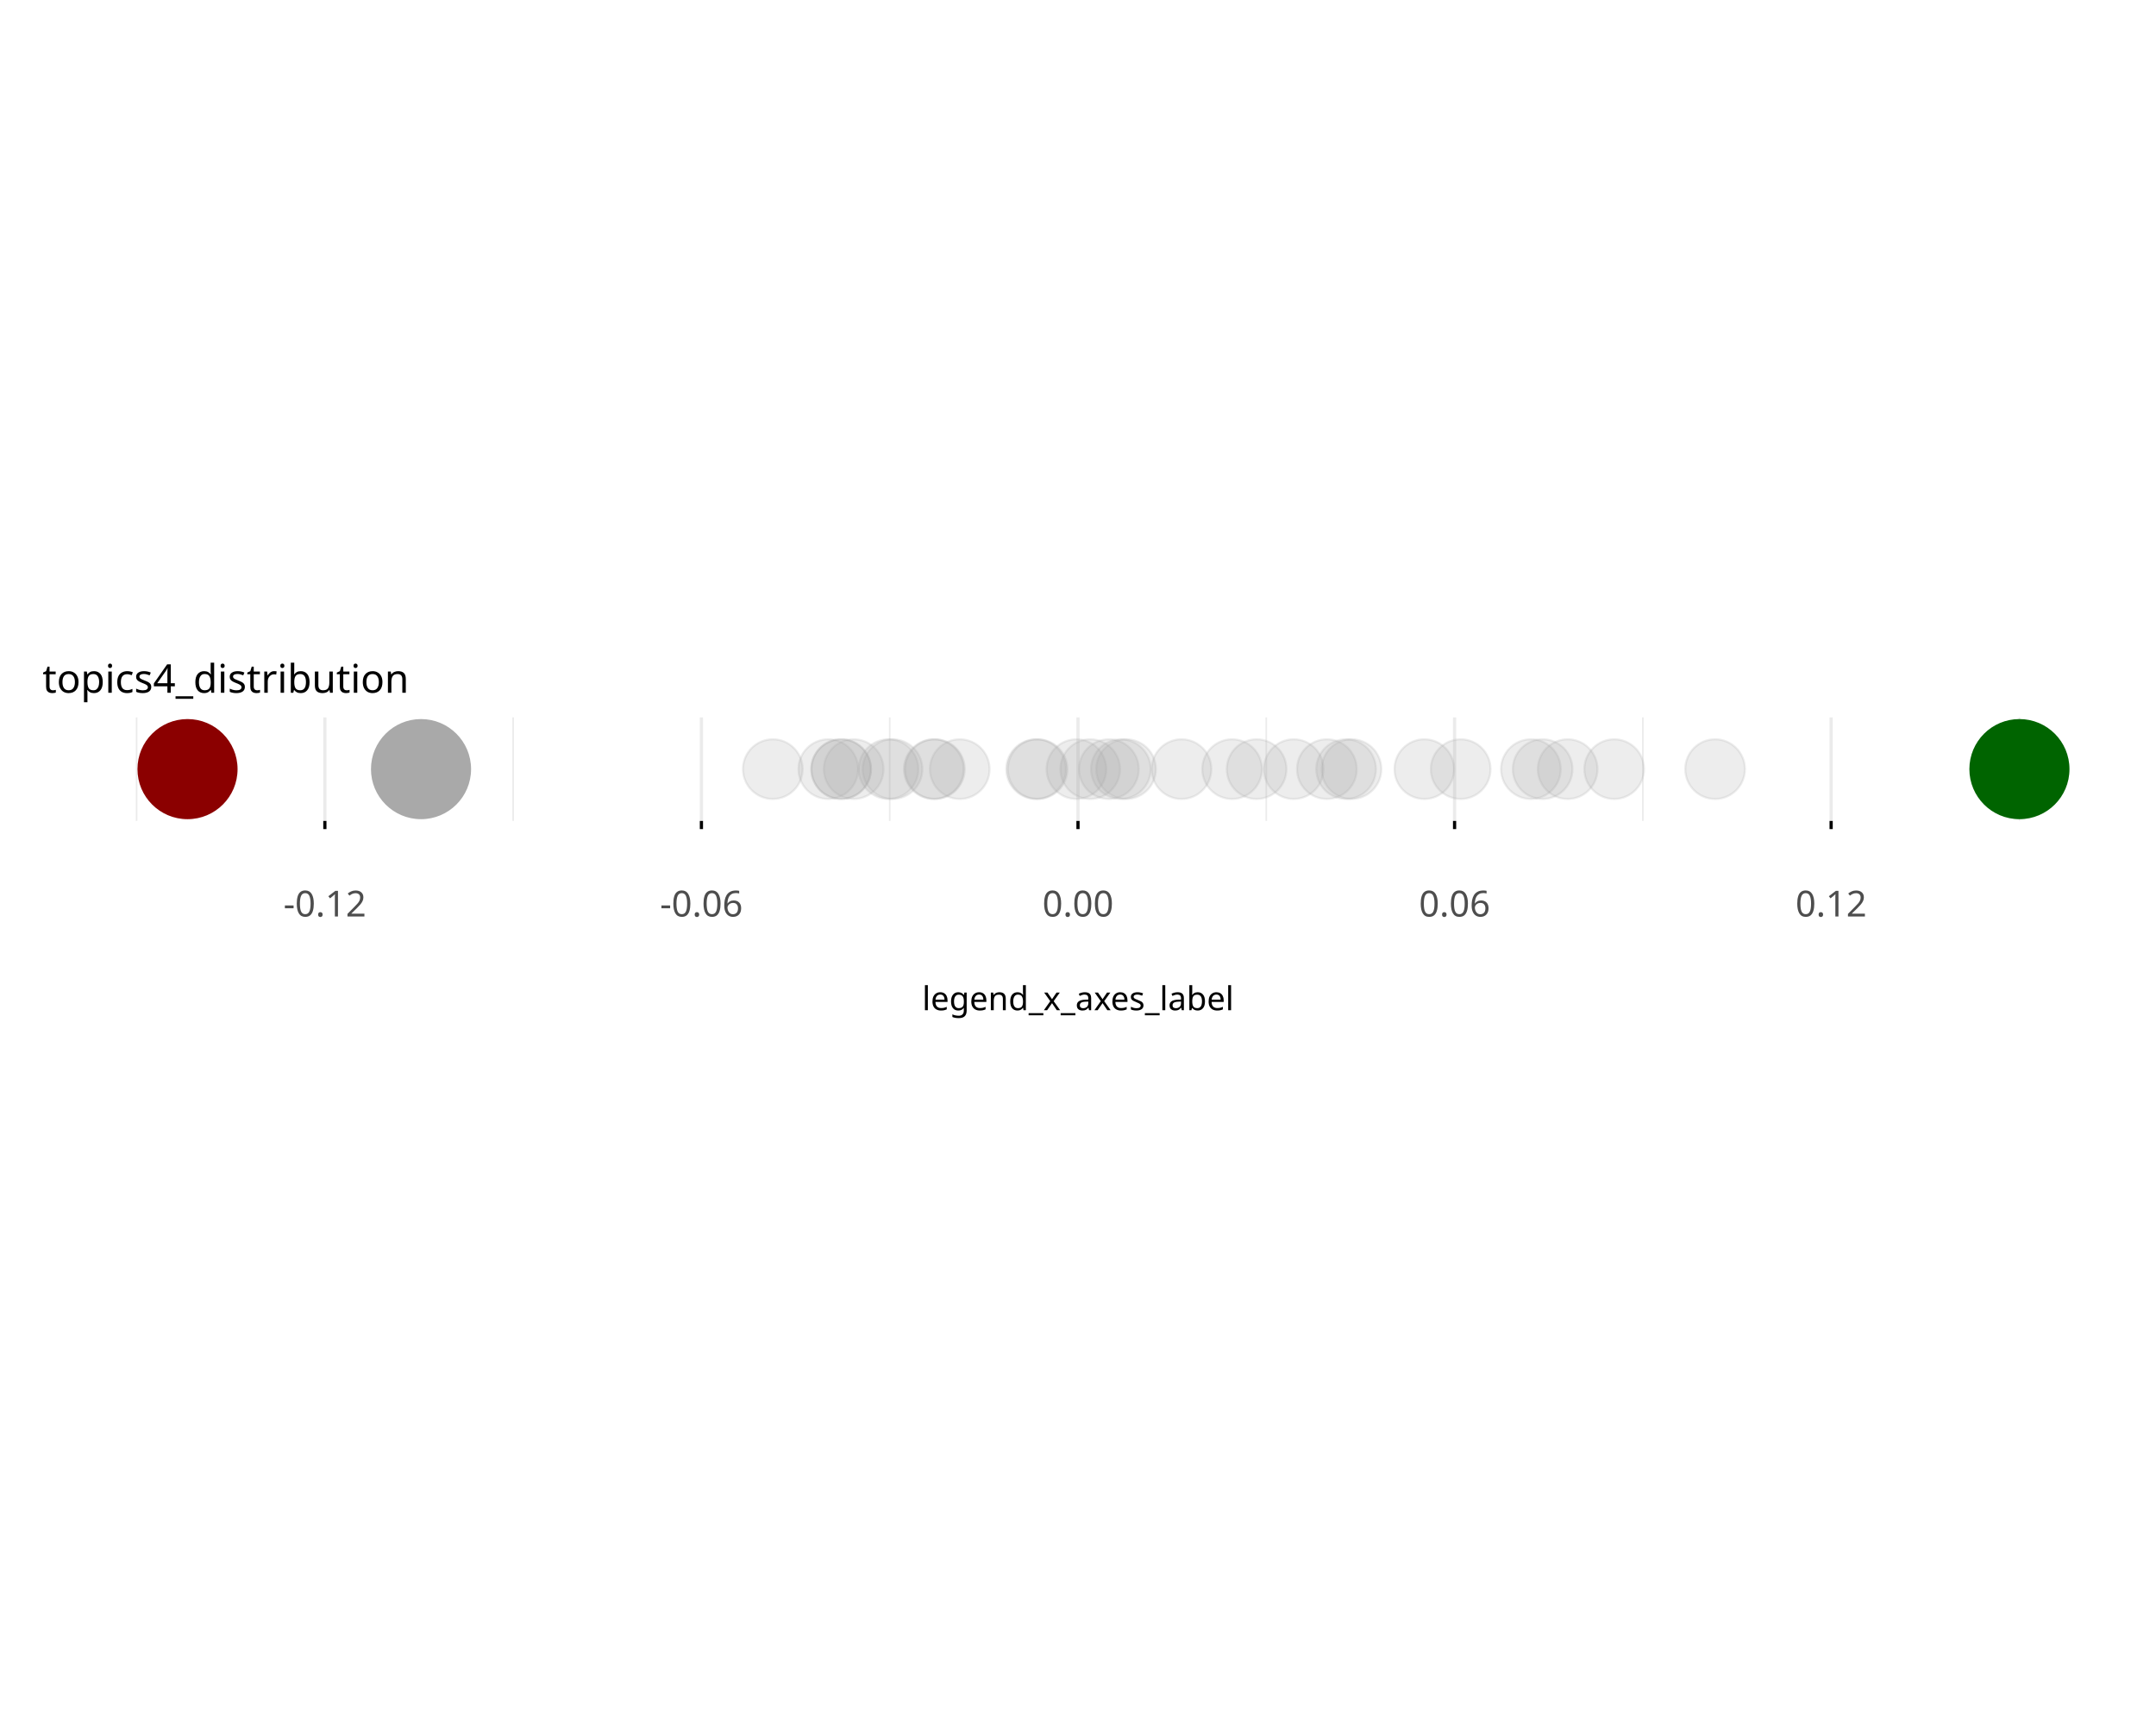
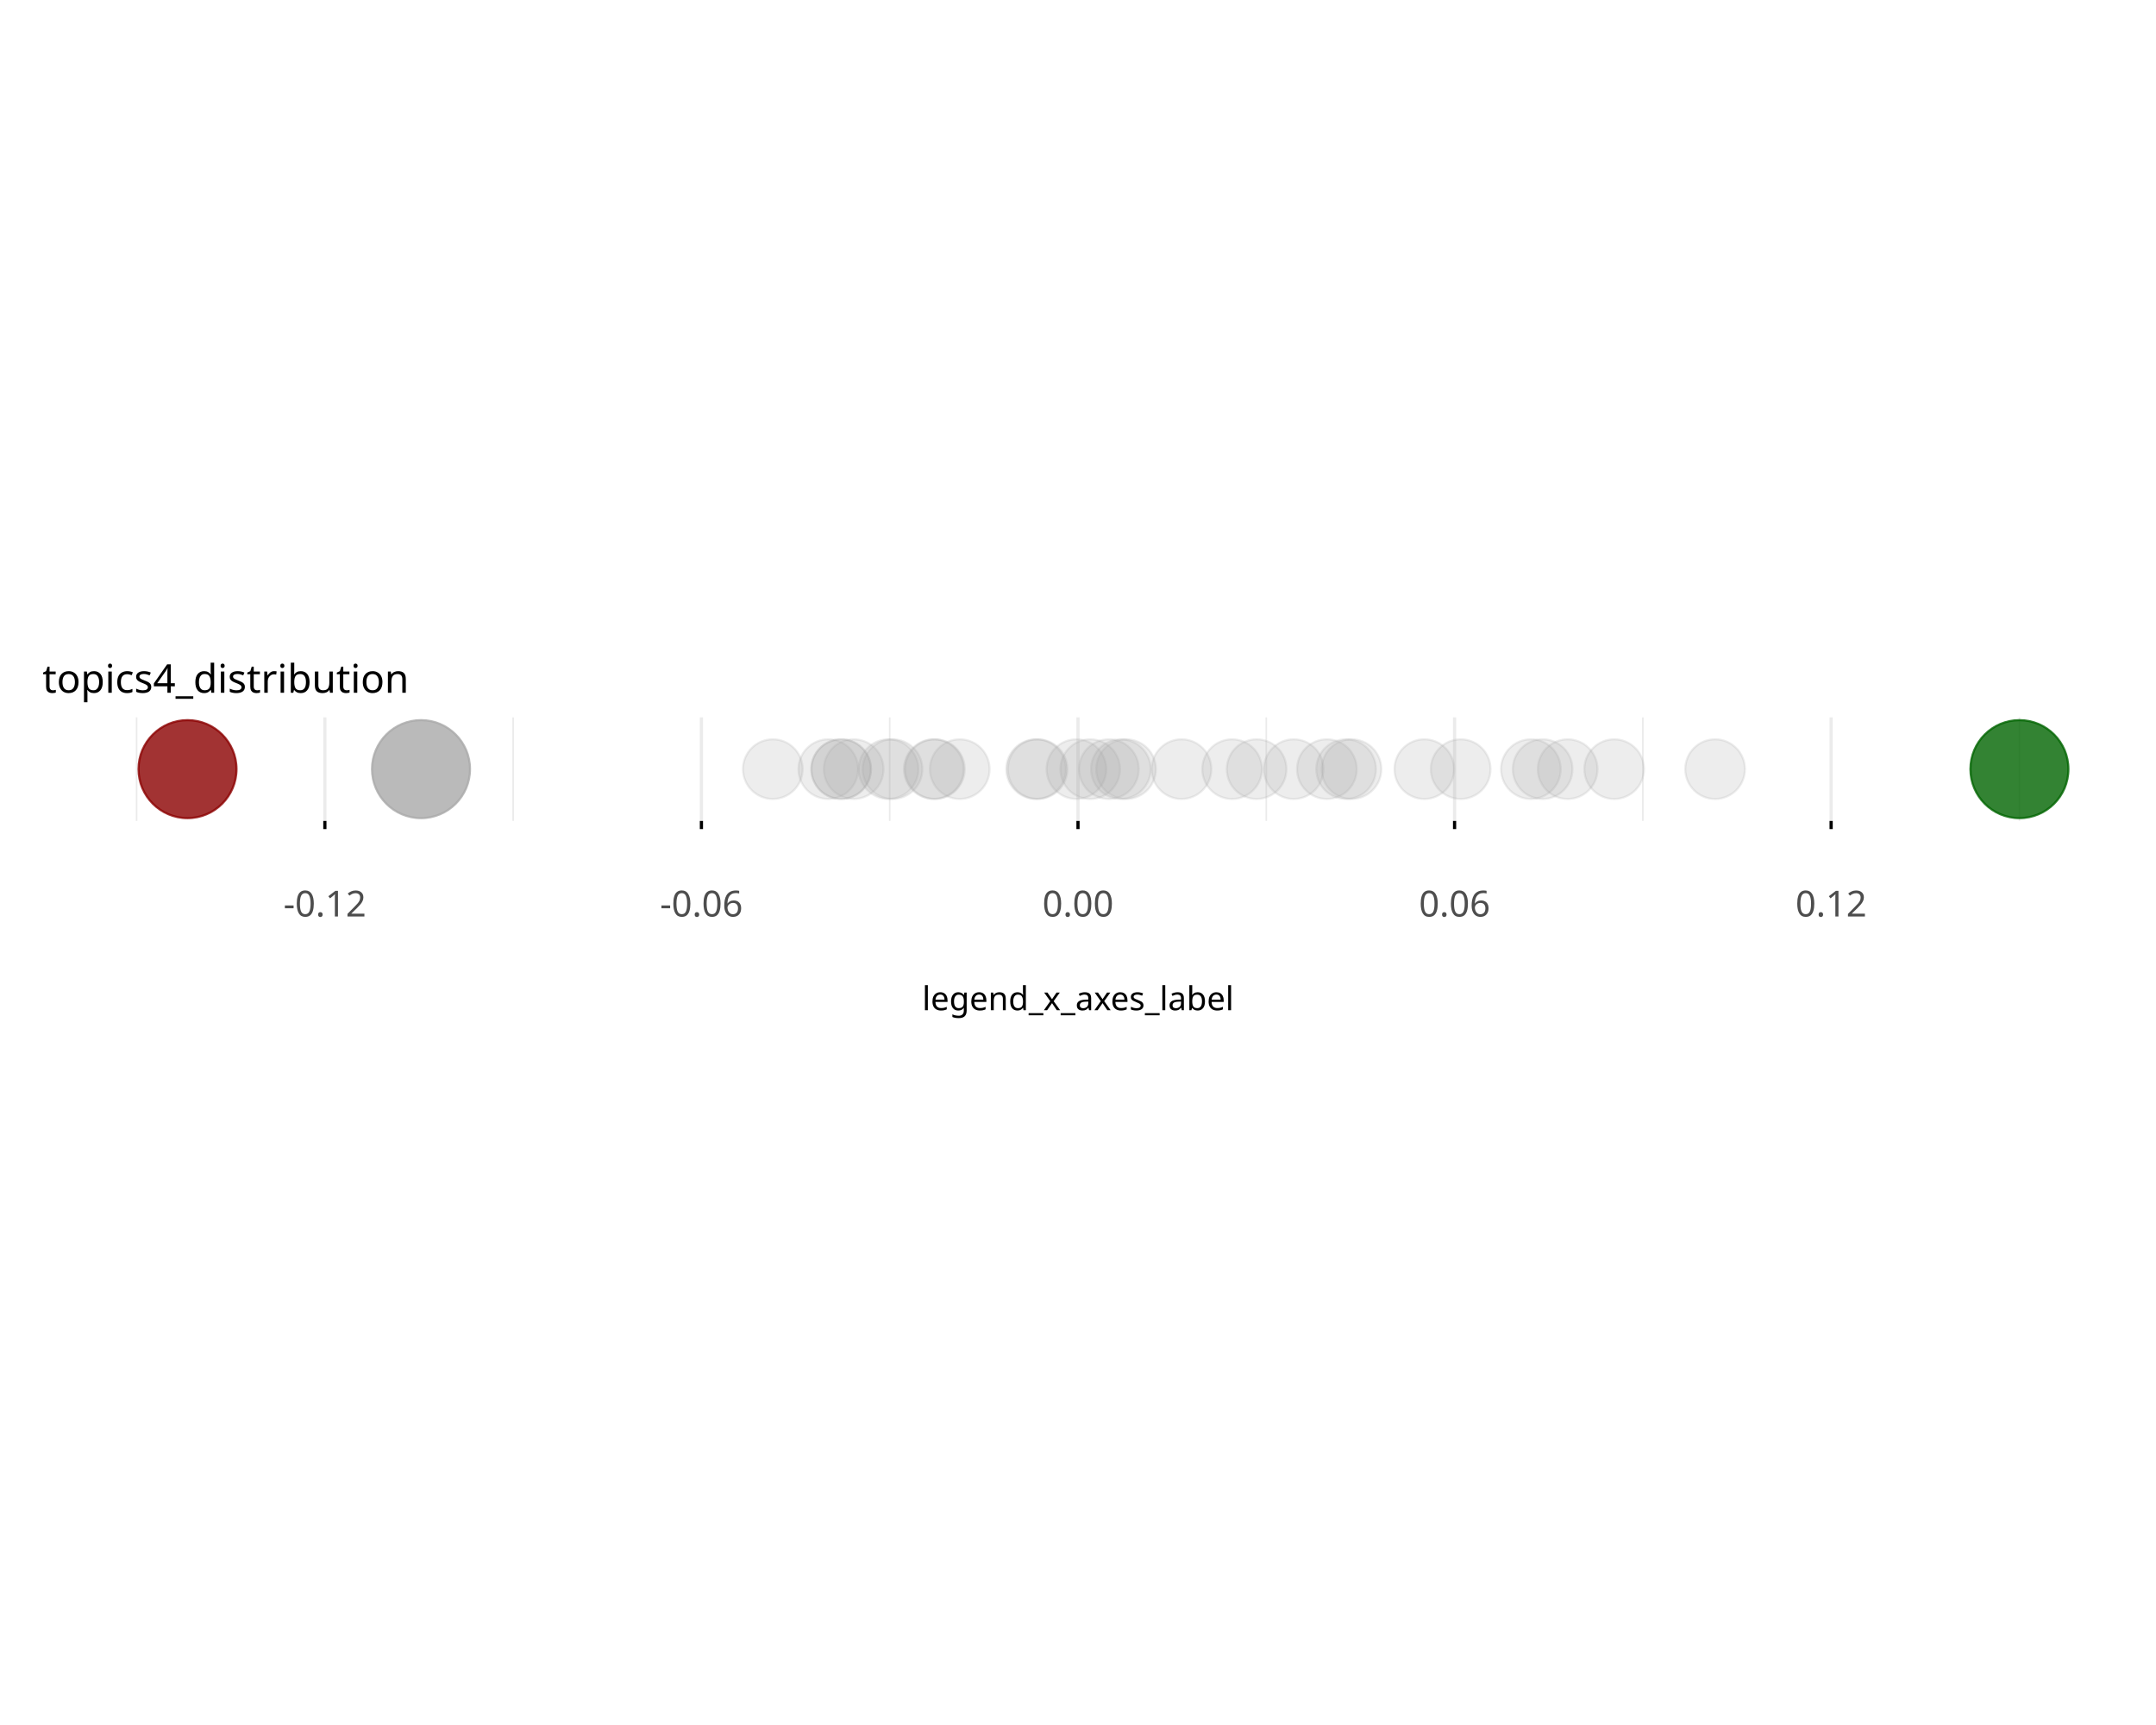
<svg xmlns="http://www.w3.org/2000/svg" class="svglite" data-engine-version="2.0" width="720.00pt" height="576.00pt" viewBox="0 0 720.00 576.00">
  <defs>
    <style type="text/css">
    .svglite line, .svglite polyline, .svglite polygon, .svglite path, .svglite rect, .svglite circle {
      fill: none;
      stroke: #000000;
      stroke-linecap: round;
      stroke-linejoin: round;
      stroke-miterlimit: 10.00;
    }
  </style>
  </defs>
  <rect width="100%" height="100%" style="stroke: none; fill: #FFFFFF;" />
  <defs>
    <clipPath id="cpMC4wMHw3MjAuMDB8MC4wMHw1NzYuMDA=">
      <rect x="0.00" y="0.00" width="720.00" height="576.00" />
    </clipPath>
  </defs>
  <g clip-path="url(#cpMC4wMHw3MjAuMDB8MC4wMHw1NzYuMDA=)">
</g>
  <defs>
    <clipPath id="cpMC4wMHw3MjAuMDB8MjA4LjA1fDM2Ny45NQ==">
      <rect x="0.00" y="208.05" width="720.00" height="159.89" />
    </clipPath>
  </defs>
  <g clip-path="url(#cpMC4wMHw3MjAuMDB8MjA4LjA1fDM2Ny45NQ==)">
</g>
  <g clip-path="url(#cpMC4wMHw3MjAuMDB8MC4wMHw1NzYuMDA=)">
    <polyline points="45.61,274.11 45.61,239.53 " style="stroke-width: 0.53; stroke: #EBEBEB; stroke-linecap: butt;" />
    <polyline points="171.37,274.11 171.37,239.53 " style="stroke-width: 0.53; stroke: #EBEBEB; stroke-linecap: butt;" />
    <polyline points="297.12,274.11 297.12,239.53 " style="stroke-width: 0.53; stroke: #EBEBEB; stroke-linecap: butt;" />
    <polyline points="422.88,274.11 422.88,239.53 " style="stroke-width: 0.53; stroke: #EBEBEB; stroke-linecap: butt;" />
    <polyline points="548.63,274.11 548.63,239.53 " style="stroke-width: 0.53; stroke: #EBEBEB; stroke-linecap: butt;" />
    <polyline points="674.39,274.11 674.39,239.53 " style="stroke-width: 0.53; stroke: #EBEBEB; stroke-linecap: butt;" />
    <polyline points="108.49,274.11 108.49,239.53 " style="stroke-width: 1.07; stroke: #EBEBEB; stroke-linecap: butt;" />
    <polyline points="234.24,274.11 234.24,239.53 " style="stroke-width: 1.07; stroke: #EBEBEB; stroke-linecap: butt;" />
    <polyline points="360.00,274.11 360.00,239.53 " style="stroke-width: 1.07; stroke: #EBEBEB; stroke-linecap: butt;" />
    <polyline points="485.76,274.11 485.76,239.53 " style="stroke-width: 1.07; stroke: #EBEBEB; stroke-linecap: butt;" />
    <polyline points="611.51,274.11 611.51,239.53 " style="stroke-width: 1.07; stroke: #EBEBEB; stroke-linecap: butt;" />
    <circle cx="374.32" cy="256.82" r="9.96" style="stroke-width: 0.71; stroke: #A9A9A9; stroke-opacity: 0.20; fill: #A9A9A9; fill-opacity: 0.20;" />
    <circle cx="280.91" cy="256.82" r="9.96" style="stroke-width: 0.71; stroke: #A9A9A9; stroke-opacity: 0.20; fill: #A9A9A9; fill-opacity: 0.20;" />
    <circle cx="475.66" cy="256.82" r="9.96" style="stroke-width: 0.71; stroke: #A9A9A9; stroke-opacity: 0.20; fill: #A9A9A9; fill-opacity: 0.20;" />
    <circle cx="419.65" cy="256.82" r="9.96" style="stroke-width: 0.71; stroke: #A9A9A9; stroke-opacity: 0.20; fill: #A9A9A9; fill-opacity: 0.20;" />
    <circle cx="487.80" cy="256.82" r="9.96" style="stroke-width: 0.71; stroke: #A9A9A9; stroke-opacity: 0.20; fill: #A9A9A9; fill-opacity: 0.20;" />
    <circle cx="572.76" cy="256.82" r="9.96" style="stroke-width: 0.71; stroke: #A9A9A9; stroke-opacity: 0.20; fill: #A9A9A9; fill-opacity: 0.20;" />
    <circle cx="451.33" cy="256.82" r="9.96" style="stroke-width: 0.71; stroke: #A9A9A9; stroke-opacity: 0.20; fill: #A9A9A9; fill-opacity: 0.20;" />
    <circle cx="443.11" cy="256.82" r="9.96" style="stroke-width: 0.71; stroke: #A9A9A9; stroke-opacity: 0.20; fill: #A9A9A9; fill-opacity: 0.20;" />
    <circle cx="296.72" cy="256.82" r="9.96" style="stroke-width: 0.71; stroke: #A9A9A9; stroke-opacity: 0.20; fill: #A9A9A9; fill-opacity: 0.20;" />
    <circle cx="285.09" cy="256.82" r="9.96" style="stroke-width: 0.71; stroke: #A9A9A9; stroke-opacity: 0.20; fill: #A9A9A9; fill-opacity: 0.20;" />
    <circle cx="298.06" cy="256.82" r="9.96" style="stroke-width: 0.71; stroke: #A9A9A9; stroke-opacity: 0.20; fill: #A9A9A9; fill-opacity: 0.20;" />
    <circle cx="370.31" cy="256.82" r="9.96" style="stroke-width: 0.71; stroke: #A9A9A9; stroke-opacity: 0.20; fill: #A9A9A9; fill-opacity: 0.20;" />
    <circle cx="359.48" cy="256.82" r="9.96" style="stroke-width: 0.71; stroke: #A9A9A9; stroke-opacity: 0.20; fill: #A9A9A9; fill-opacity: 0.20;" />
    <circle cx="311.83" cy="256.82" r="9.96" style="stroke-width: 0.71; stroke: #A9A9A9; stroke-opacity: 0.20; fill: #A9A9A9; fill-opacity: 0.20;" />
    <circle cx="364.08" cy="256.82" r="9.96" style="stroke-width: 0.71; stroke: #A9A9A9; stroke-opacity: 0.20; fill: #A9A9A9; fill-opacity: 0.20;" />
    <circle cx="515.17" cy="256.82" r="9.96" style="stroke-width: 0.71; stroke: #A9A9A9; stroke-opacity: 0.20; fill: #A9A9A9; fill-opacity: 0.20;" />
    <circle cx="346.51" cy="256.82" r="9.96" style="stroke-width: 0.71; stroke: #A9A9A9; stroke-opacity: 0.20; fill: #A9A9A9; fill-opacity: 0.20;" />
    <circle cx="432.03" cy="256.82" r="9.96" style="stroke-width: 0.71; stroke: #A9A9A9; stroke-opacity: 0.20; fill: #A9A9A9; fill-opacity: 0.20;" />
    <circle cx="394.57" cy="256.82" r="9.96" style="stroke-width: 0.71; stroke: #A9A9A9; stroke-opacity: 0.20; fill: #A9A9A9; fill-opacity: 0.20;" />
    <circle cx="523.53" cy="256.82" r="9.96" style="stroke-width: 0.71; stroke: #A9A9A9; stroke-opacity: 0.20; fill: #A9A9A9; fill-opacity: 0.20;" />
    <circle cx="511.25" cy="256.82" r="9.96" style="stroke-width: 0.71; stroke: #A9A9A9; stroke-opacity: 0.20; fill: #A9A9A9; fill-opacity: 0.20;" />
    <circle cx="312.22" cy="256.82" r="9.96" style="stroke-width: 0.71; stroke: #A9A9A9; stroke-opacity: 0.20; fill: #A9A9A9; fill-opacity: 0.20;" />
    <circle cx="411.46" cy="256.82" r="9.96" style="stroke-width: 0.71; stroke: #A9A9A9; stroke-opacity: 0.20; fill: #A9A9A9; fill-opacity: 0.20;" />
    <circle cx="280.91" cy="256.82" r="9.96" style="stroke-width: 0.71; stroke: #A9A9A9; stroke-opacity: 0.20; fill: #A9A9A9; fill-opacity: 0.20;" />
    <circle cx="376.05" cy="256.82" r="9.96" style="stroke-width: 0.71; stroke: #A9A9A9; stroke-opacity: 0.20; fill: #A9A9A9; fill-opacity: 0.20;" />
    <circle cx="276.61" cy="256.82" r="9.96" style="stroke-width: 0.71; stroke: #A9A9A9; stroke-opacity: 0.20; fill: #A9A9A9; fill-opacity: 0.20;" />
    <circle cx="346.02" cy="256.82" r="9.96" style="stroke-width: 0.71; stroke: #A9A9A9; stroke-opacity: 0.20; fill: #A9A9A9; fill-opacity: 0.20;" />
    <circle cx="258.08" cy="256.82" r="9.96" style="stroke-width: 0.71; stroke: #A9A9A9; stroke-opacity: 0.20; fill: #A9A9A9; fill-opacity: 0.20;" />
    <circle cx="539.06" cy="256.82" r="9.96" style="stroke-width: 0.71; stroke: #A9A9A9; stroke-opacity: 0.20; fill: #A9A9A9; fill-opacity: 0.20;" />
    <circle cx="449.53" cy="256.82" r="9.96" style="stroke-width: 0.71; stroke: #A9A9A9; stroke-opacity: 0.20; fill: #A9A9A9; fill-opacity: 0.20;" />
    <circle cx="320.51" cy="256.82" r="9.96" style="stroke-width: 0.71; stroke: #A9A9A9; stroke-opacity: 0.20; fill: #A9A9A9; fill-opacity: 0.20;" />
-     <circle cx="62.62" cy="256.82" r="16.36" style="stroke-width: 0.71; stroke: #8B0000; fill: #8B0000;" />
-     <circle cx="140.60" cy="256.82" r="16.36" style="stroke-width: 0.71; stroke: #A9A9A9; fill: #A9A9A9;" />
-     <circle cx="674.39" cy="256.82" r="16.36" style="stroke-width: 0.71; stroke: #006400; fill: #006400;" />
+     <circle cx="62.62" cy="256.82" r="16.36" style="stroke-width: 0.71; stroke: #8B0000; stroke-opacity: 0.80; fill: #8B0000; fill-opacity: 0.80;" />
+     <circle cx="140.60" cy="256.82" r="16.36" style="stroke-width: 0.71; stroke: #A9A9A9; stroke-opacity: 0.80; fill: #A9A9A9; fill-opacity: 0.80;" />
+     <circle cx="674.39" cy="256.82" r="16.36" style="stroke-width: 0.71; stroke: #006400; stroke-opacity: 0.80; fill: #006400; fill-opacity: 0.80;" />
    <polyline points="108.49,276.85 108.49,274.11 " style="stroke-width: 1.07; stroke-linecap: butt;" />
    <polyline points="234.24,276.85 234.24,274.11 " style="stroke-width: 1.07; stroke-linecap: butt;" />
    <polyline points="360.00,276.85 360.00,274.11 " style="stroke-width: 1.07; stroke-linecap: butt;" />
    <polyline points="485.76,276.85 485.76,274.11 " style="stroke-width: 1.07; stroke-linecap: butt;" />
    <polyline points="611.51,276.85 611.51,274.11 " style="stroke-width: 1.07; stroke-linecap: butt;" />
    <text x="108.49" y="306.03" text-anchor="middle" style="font-size: 12.00px; fill: #4D4D4D; font-family: sans;" textLength="27.35px" lengthAdjust="spacingAndGlyphs">-0.12</text>
    <text x="234.24" y="306.03" text-anchor="middle" style="font-size: 12.00px; fill: #4D4D4D; font-family: sans;" textLength="27.35px" lengthAdjust="spacingAndGlyphs">-0.06</text>
    <text x="360.00" y="306.03" text-anchor="middle" style="font-size: 12.00px; fill: #4D4D4D; font-family: sans;" textLength="23.36px" lengthAdjust="spacingAndGlyphs">0.00</text>
    <text x="485.76" y="306.03" text-anchor="middle" style="font-size: 12.00px; fill: #4D4D4D; font-family: sans;" textLength="23.36px" lengthAdjust="spacingAndGlyphs">0.06</text>
    <text x="611.51" y="306.03" text-anchor="middle" style="font-size: 12.00px; fill: #4D4D4D; font-family: sans;" textLength="23.36px" lengthAdjust="spacingAndGlyphs">0.12</text>
    <text x="360.00" y="337.32" text-anchor="middle" style="font-size: 11.00px; font-family: sans;" textLength="103.38px" lengthAdjust="spacingAndGlyphs">legend_x_axes_label</text>
    <text x="14.17" y="231.31" style="font-size: 13.20px; font-family: sans;" textLength="113.01px" lengthAdjust="spacingAndGlyphs">topics4_distribution</text>
  </g>
</svg>
